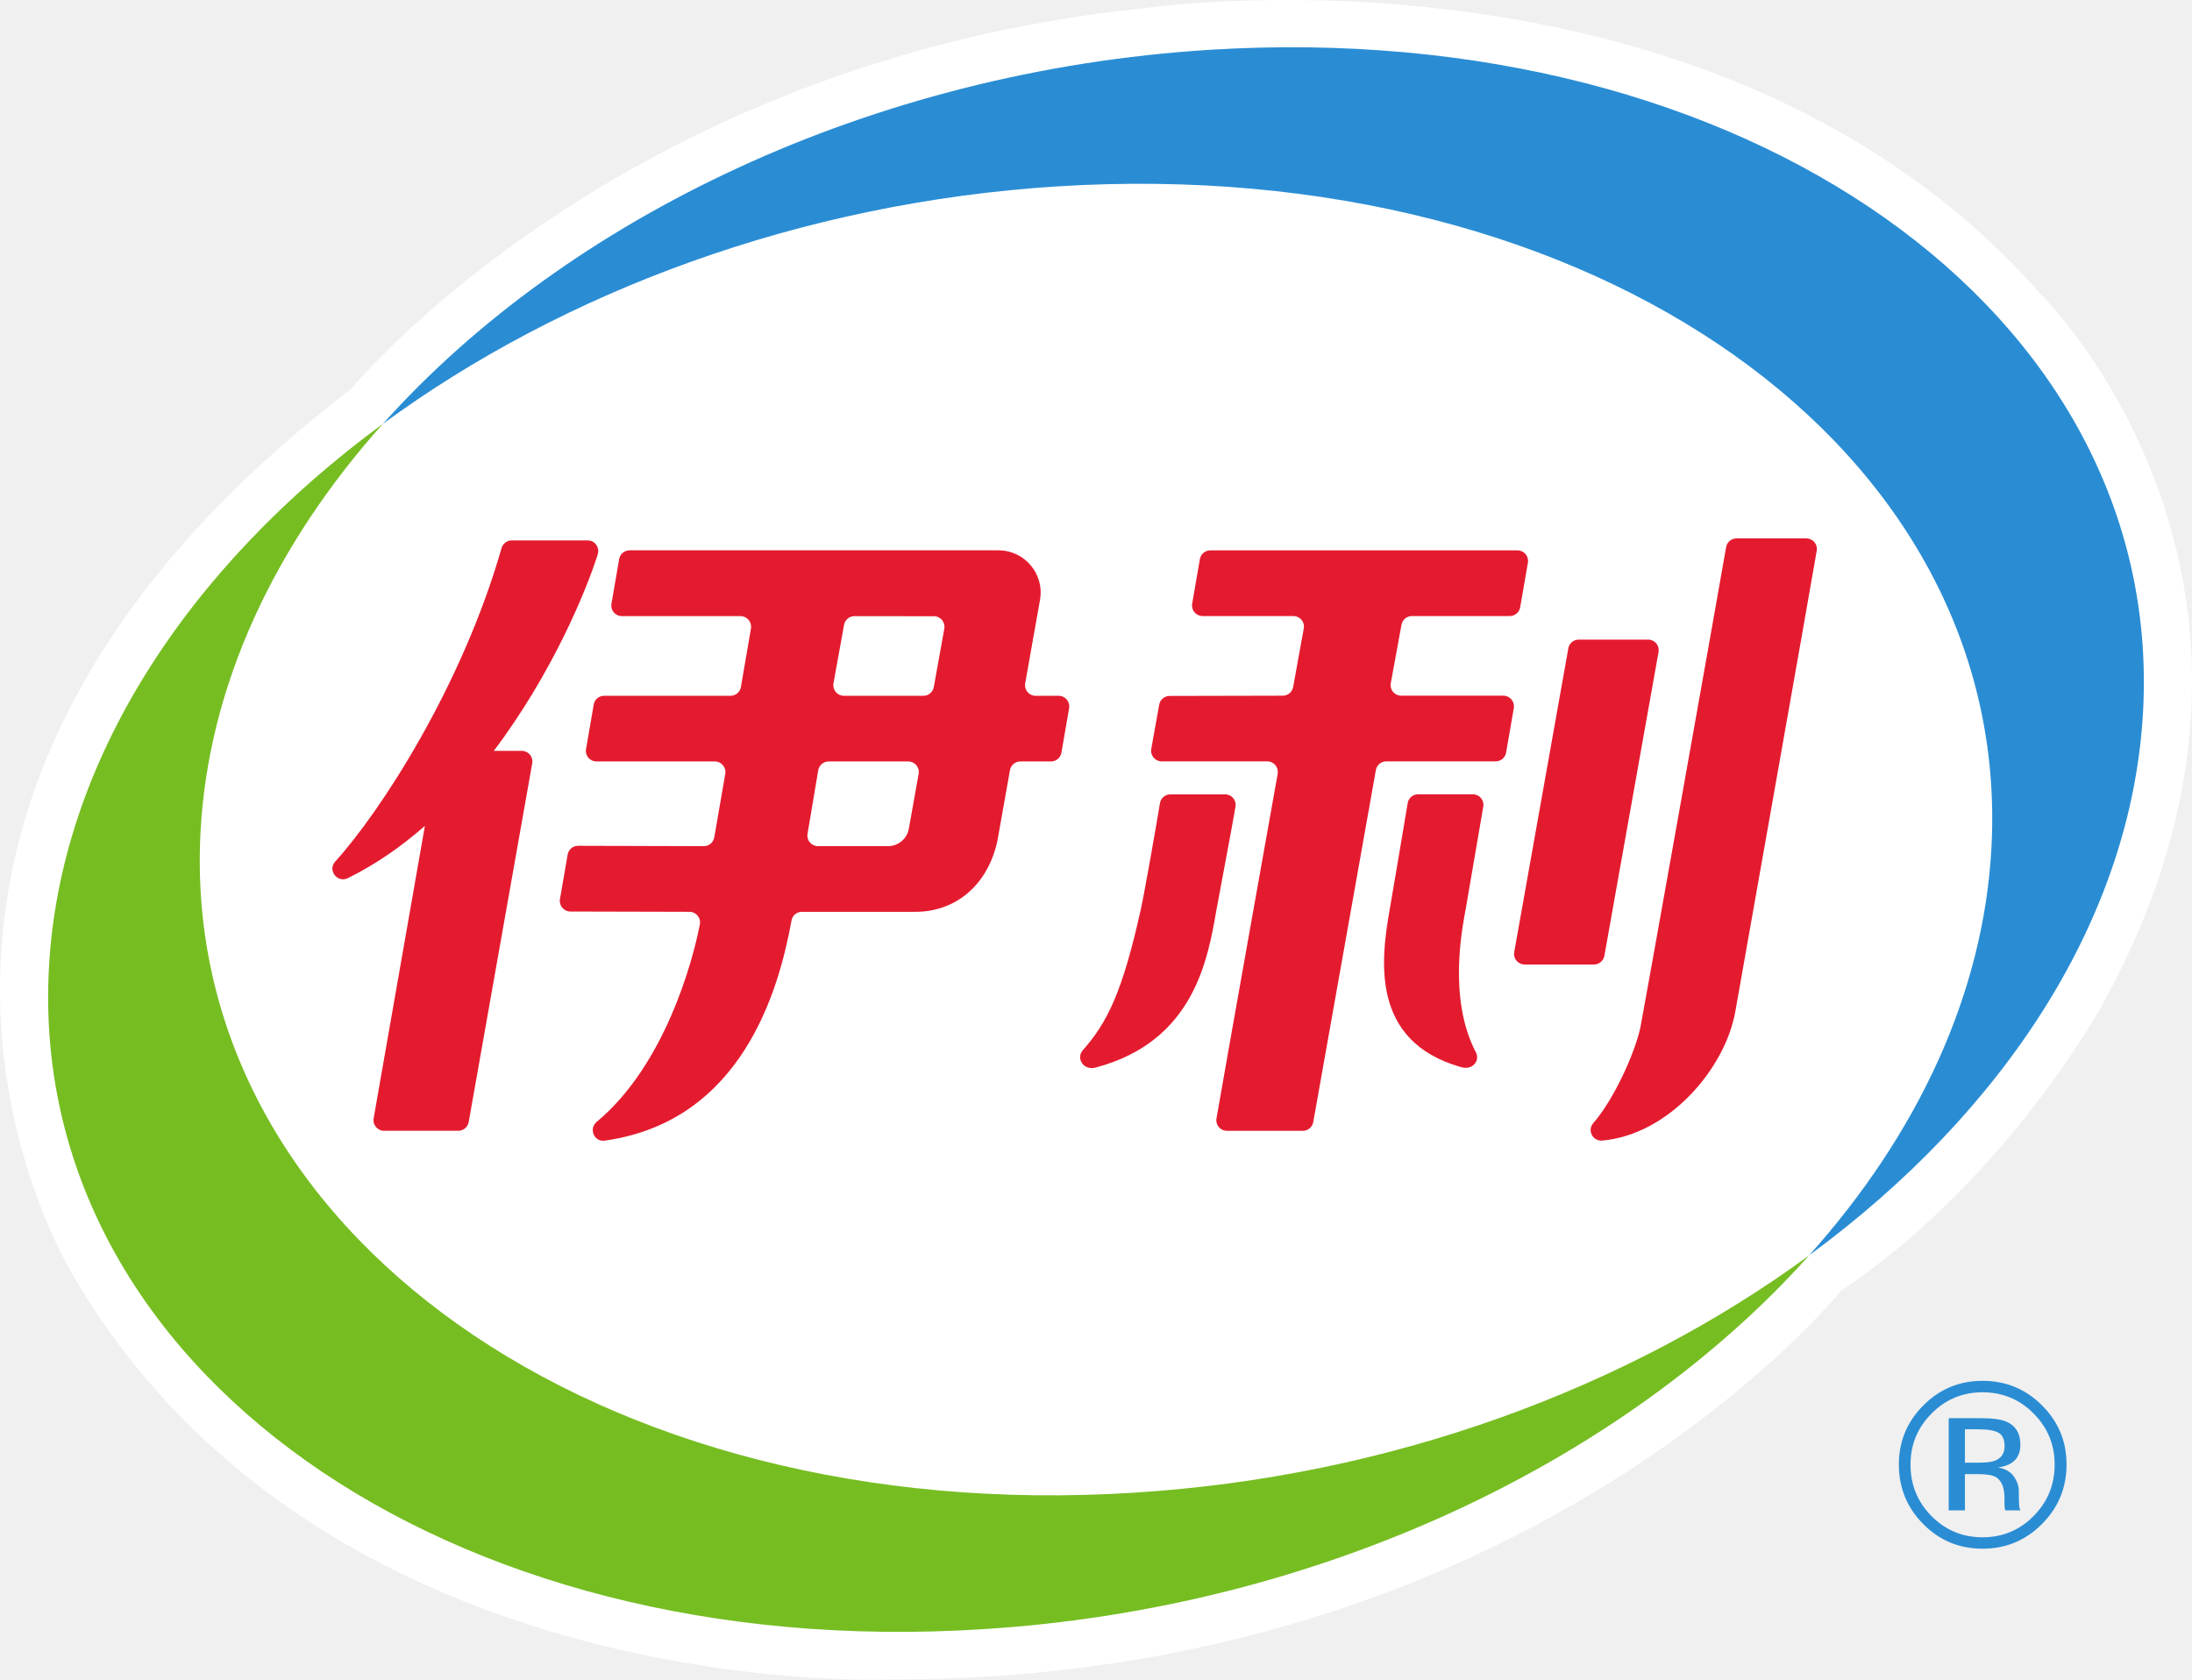
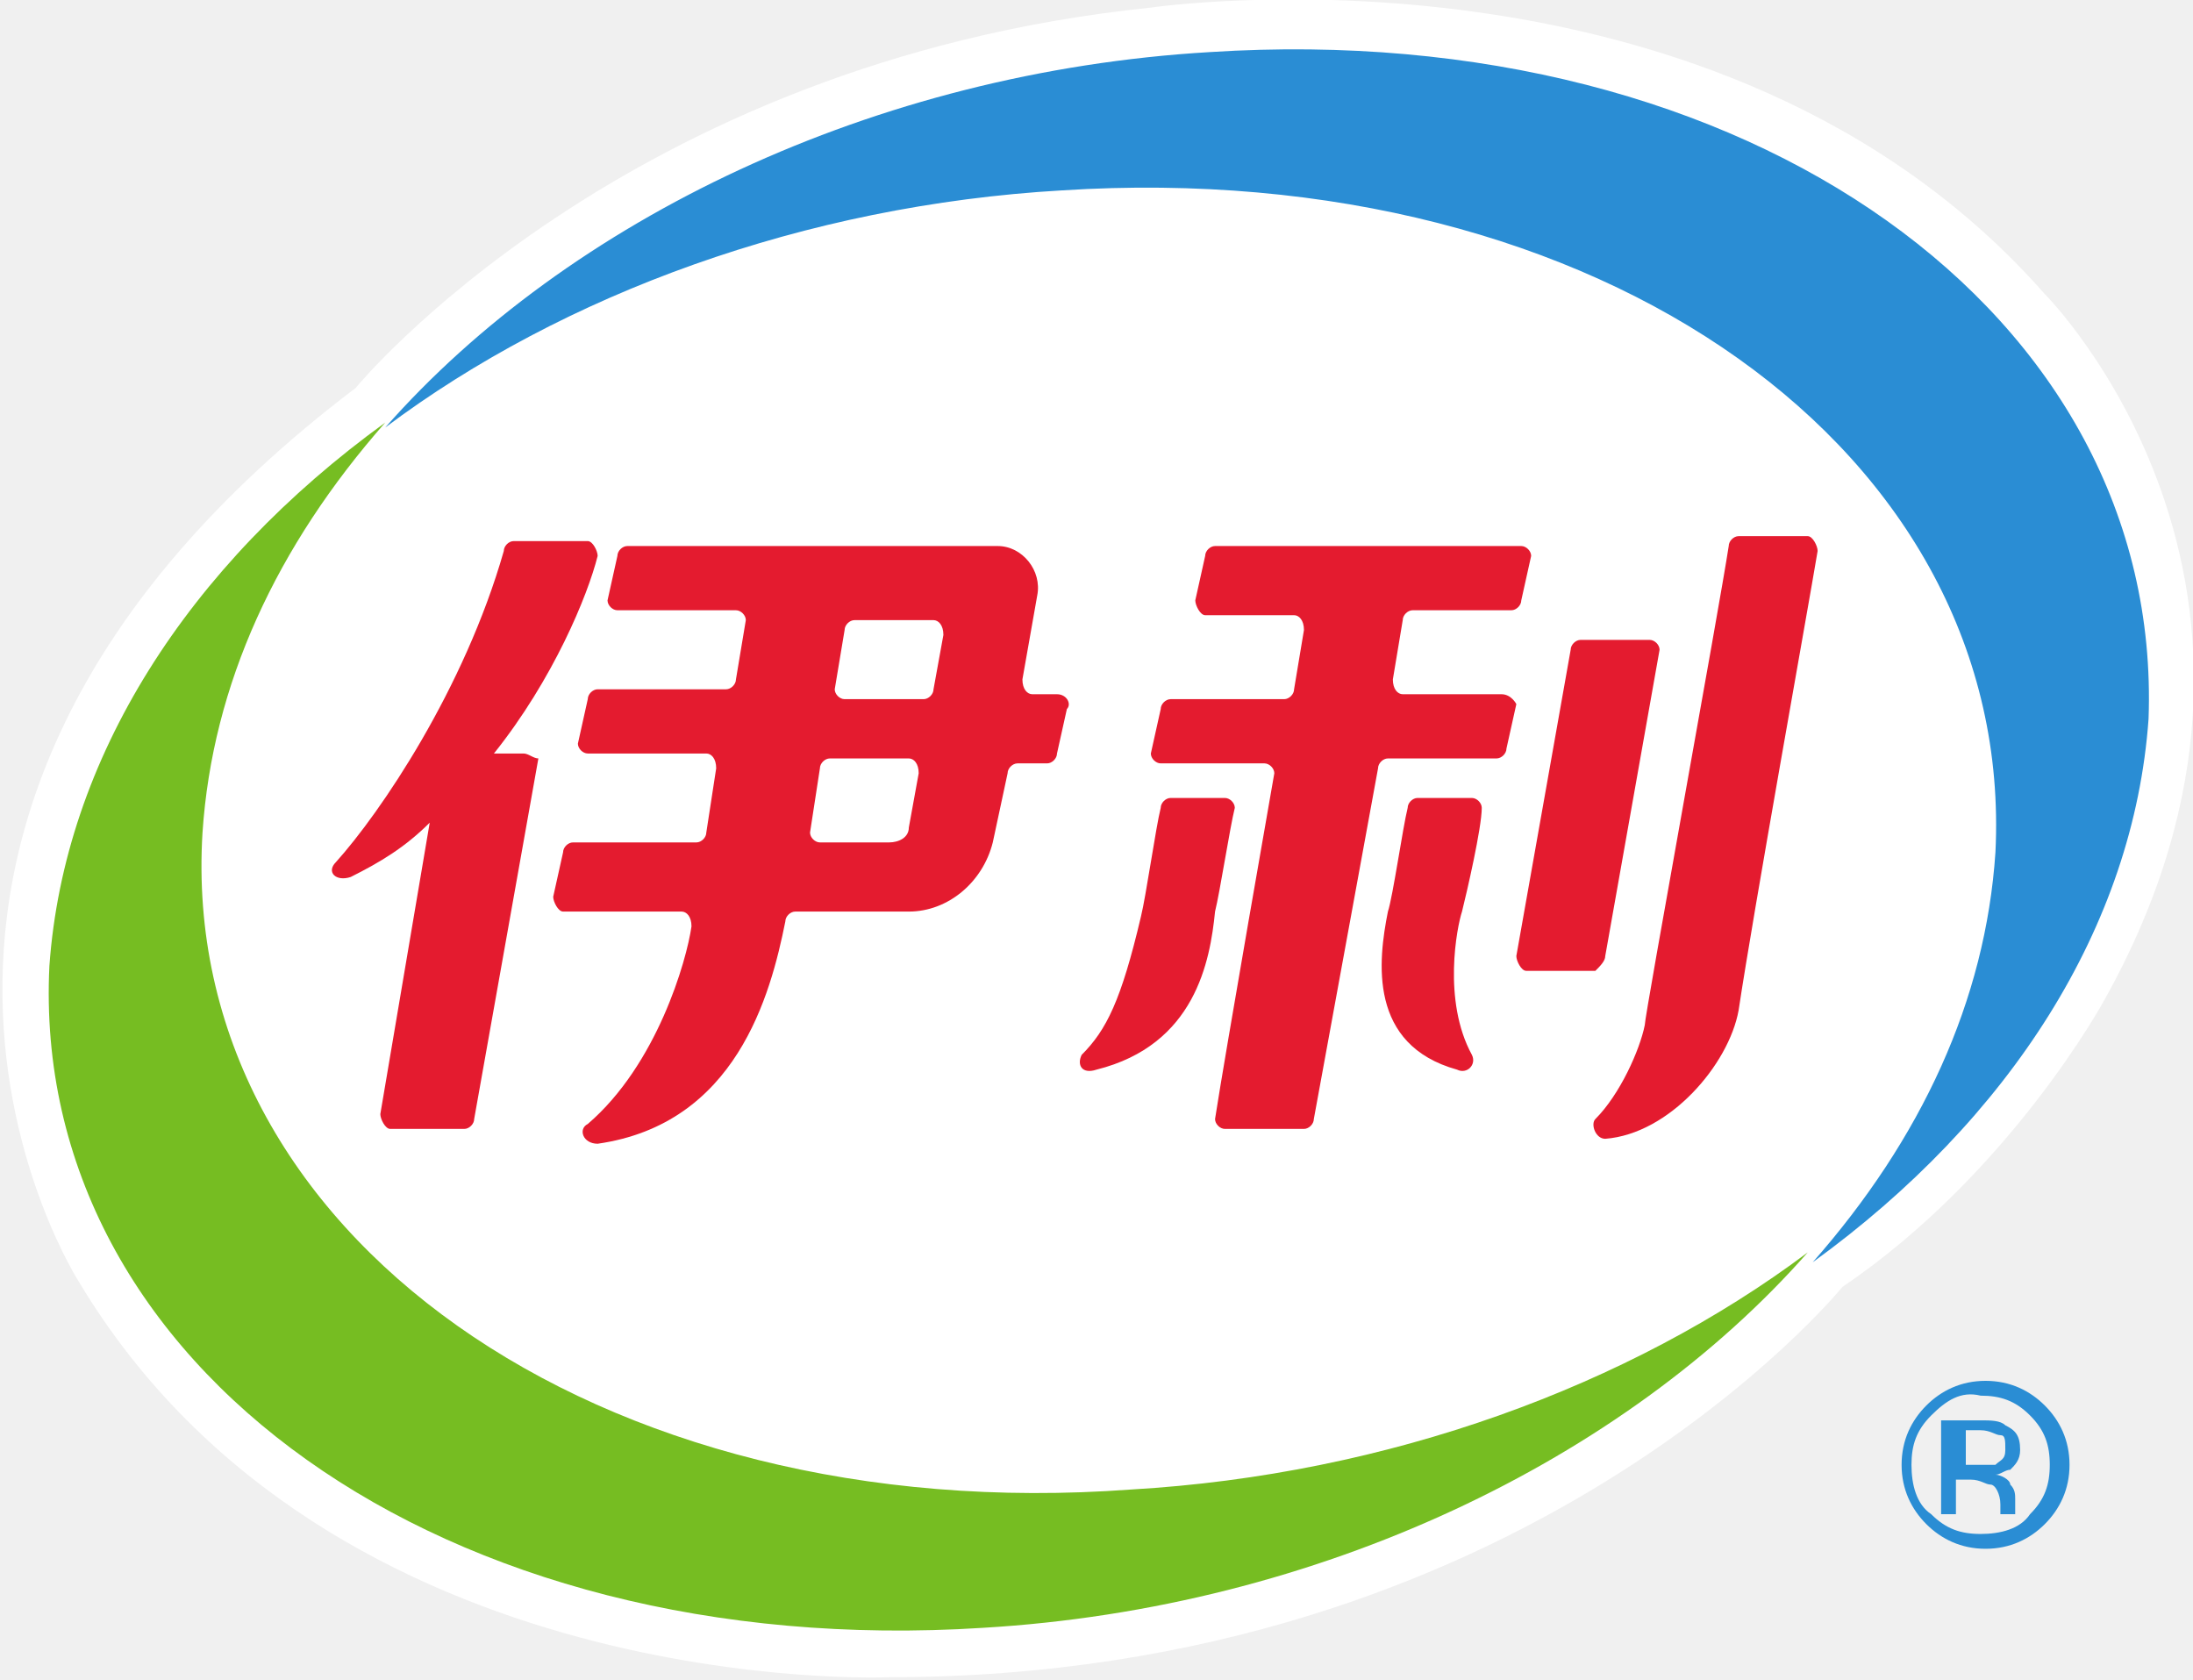
- <svg xmlns="http://www.w3.org/2000/svg" width="15.661mm" height="12mm" viewBox="0 0 15.661 12" version="1.1" id="svg1">
-   <defs id="defs1">
-     <clipPath clipPathUnits="userSpaceOnUse" id="clipPath949">
-       <path d="M 0,858.898 H 1207.558 V 0 H 0 Z" transform="translate(-118.5927,-347.3435)" id="path949" />
-     </clipPath>
-     <clipPath clipPathUnits="userSpaceOnUse" id="clipPath951">
-       <path d="M 0,858.898 H 1207.558 V 0 H 0 Z" transform="translate(-101.7312,-352.325)" id="path951" />
-     </clipPath>
-     <clipPath clipPathUnits="userSpaceOnUse" id="clipPath953">
-       <path d="M 0,858.898 H 1207.558 V 0 H 0 Z" transform="translate(-107.6823,-339.2448)" id="path953" />
-     </clipPath>
-     <clipPath clipPathUnits="userSpaceOnUse" id="clipPath955">
-       <path d="M 0,858.898 H 1207.558 V 0 H 0 Z" transform="translate(-113.8171,-342.4304)" id="path955" />
-     </clipPath>
-     <clipPath clipPathUnits="userSpaceOnUse" id="clipPath957">
-       <path d="M 0,858.898 H 1207.558 V 0 H 0 Z" transform="translate(-102.2568,-336.9982)" id="path957" />
-     </clipPath>
-     <clipPath clipPathUnits="userSpaceOnUse" id="clipPath959">
-       <path d="M 0,858.898 H 1207.558 V 0 H 0 Z" transform="translate(-107.2747,-336.9991)" id="path959" />
-     </clipPath>
-     <clipPath clipPathUnits="userSpaceOnUse" id="clipPath961">
-       <path d="M 0,858.898 H 1207.558 V 0 H 0 Z" transform="translate(-109.7275,-333.978)" id="path961" />
-     </clipPath>
-     <clipPath clipPathUnits="userSpaceOnUse" id="clipPath963">
-       <path d="M 0,858.898 H 1207.558 V 0 H 0 Z" transform="translate(-87.8028,-338.1276)" id="path963" />
-     </clipPath>
-     <clipPath clipPathUnits="userSpaceOnUse" id="clipPath965">
-       <path d="M 0,858.898 H 1207.558 V 0 H 0 Z" transform="translate(-98.6762,-339.2428)" id="path965" />
-     </clipPath>
-     <clipPath clipPathUnits="userSpaceOnUse" id="clipPath967">
-       <path d="M 0,858.898 H 1207.558 V 0 H 0 Z" transform="translate(-81.2957,-336.4783)" id="path967" />
-     </clipPath>
-     <clipPath clipPathUnits="userSpaceOnUse" id="clipPath969">
-       <path d="M 0,858.898 H 1207.558 V 0 H 0 Z" transform="translate(-101.7312,-352.325)" id="path969" />
-     </clipPath>
-     <clipPath clipPathUnits="userSpaceOnUse" id="clipPath971">
-       <path d="M 0,858.898 H 1207.558 V 0 H 0 Z" transform="translate(-117.7084,-324.3189)" id="path971" />
-     </clipPath>
-   </defs>
+ <svg xmlns="http://www.w3.org/2000/svg" xmlns:xlink="http://www.w3.org/1999/xlink" version="1.1" id="svg1" x="0px" y="0px" viewBox="0 0 44.4 34" style="enable-background:new 0 0 44.4 34;" xml:space="preserve">
+   <style type="text/css">
+ 	.st0{clip-path:url(#SVGID_00000041976112561487967080000015786447662599648643_);fill:#FFFFFF;}
+ 	.st1{clip-path:url(#SVGID_00000055676597853561733320000002143181554823082658_);fill:#FFFFFF;}
+ 	.st2{clip-path:url(#SVGID_00000146496713984433462690000009374152721747256511_);fill:#E41B2F;}
+ 	.st3{clip-path:url(#SVGID_00000036932818714930053730000001350530474117163199_);fill:#E41B2F;}
+ 	.st4{clip-path:url(#SVGID_00000073683040465011369110000018387723714693423761_);fill:#E41B2F;}
+ 	.st5{clip-path:url(#SVGID_00000044136811945312188620000009937608023121761213_);fill:#E41B2F;}
+ 	.st6{clip-path:url(#SVGID_00000078018252605914019860000010766065910509118143_);fill:#E41B2F;}
+ 	.st7{clip-path:url(#SVGID_00000010302701181261448550000012472032595032086183_);fill:#E41B2F;}
+ 	.st8{clip-path:url(#SVGID_00000134972197818532519290000003960558003774708128_);fill:#E41B2F;}
+ 	.st9{clip-path:url(#SVGID_00000045598224002798583300000004192078300960414909_);fill:#76BD22;}
+ 	.st10{clip-path:url(#SVGID_00000046319097255694324630000013178664264585331587_);fill:#2A8DD4;}
+ 	.st11{clip-path:url(#SVGID_00000090997815441504019550000002875248552614834831_);fill:#2A8DD4;}
+ </style>
  <g id="layer1" transform="translate(-20.59984,-108.9459)">
-     <path id="path948" d="m 0,0 c -6.58,7.518 -18.147,5.828 -18.147,5.828 -10.66,-1.075 -16.096,-7.711 -16.096,-7.711 -11.566,-8.849 -5.552,-18.096 -5.552,-18.096 5.104,-8.544 16.435,-8.041 16.435,-8.041 12.933,-0.045 19.287,7.869 19.287,7.869 3.382,2.269 5.298,5.802 5.298,5.802 C 5.921,-5.828 0,0 0,0" style="fill:#ffffff;fill-opacity:1;fill-rule:nonzero;stroke:none" transform="matrix(0.3527778,0,0,-0.3527778,35.19,111.0592)" clip-path="url(#clipPath949)" />
-     <path id="path950" d="m 0,0 c -6.827,-0.428 -12.974,-3.391 -16.707,-7.536 v 0 l -0.03,-0.033 c -0.002,-0.002 -0.003,-0.004 -0.005,-0.006 v 0.001 l -0.002,-0.003 0.002,0.002 c -3.958,-2.905 -6.544,-6.838 -6.764,-11.037 -0.423,-8.065 8.041,-14.065 18.904,-13.374 6.848,0.425 13.015,3.405 16.745,7.572 l -0.001,-10e-4 0.001,10e-4 v 0 l 0.002,0.001 0.032,0.024 v 0 c 3.938,2.903 6.511,6.825 6.73,11.01 C 19.33,-5.311 10.862,0.676 0,0" style="fill:#ffffff;fill-opacity:1;fill-rule:nonzero;stroke:none" transform="matrix(0.3527778,0,0,-0.3527778,29.24164,109.3018)" clip-path="url(#clipPath951)" />
-     <path id="path952" d="m 0,0 h -2.07 c -0.134,0 -0.235,0.121 -0.211,0.252 l 0.217,1.185 c 0.019,0.102 0.107,0.176 0.211,0.176 h 1.982 c 0.104,0 0.193,0.075 0.211,0.178 l 0.156,0.902 c 0.023,0.131 -0.078,0.25 -0.211,0.25 h -6.221 c -0.105,0 -0.193,-0.075 -0.211,-0.177 L -6.303,1.864 C -6.326,1.733 -6.225,1.613 -6.092,1.613 h 1.838 c 0.134,0 0.235,-0.12 0.211,-0.251 L -4.258,0.176 C -4.277,0.074 -4.365,0 -4.469,0 L -6.76,-0.005 c -0.104,0 -0.193,-0.075 -0.211,-0.177 L -7.132,-1.08 c -0.022,-0.13 0.079,-0.25 0.211,-0.25 h 2.139 c 0.132,0 0.233,-0.12 0.211,-0.25 0,0 -1.026,-5.743 -1.24,-6.983 -0.022,-0.13 0.078,-0.249 0.211,-0.249 h 1.538 c 0.104,0 0.193,0.074 0.211,0.176 l 1.268,7.129 c 0.018,0.103 0.107,0.177 0.211,0.177 h 2.216 c 0.104,0 0.193,0.075 0.211,0.178 L 0.211,-0.25 C 0.233,-0.12 0.133,0 0,0" style="fill:#e41b2f;fill-opacity:1;fill-rule:nonzero;stroke:none" transform="matrix(0.3527778,0,0,-0.3527778,31.34106,113.9162)" clip-path="url(#clipPath953)" />
-     <path id="path954" d="m 0,0 h -1.413 c -0.104,0 -0.193,-0.075 -0.211,-0.177 -0.22,-1.265 -1.695,-9.534 -1.736,-9.726 -0.11,-0.512 -0.529,-1.449 -0.955,-1.94 -0.127,-0.146 -0.009,-0.37 0.183,-0.352 1.348,0.121 2.49,1.456 2.694,2.613 0.348,1.973 1.437,8.099 1.649,9.333 C 0.233,-0.118 0.133,0 0,0" style="fill:#e41b2f;fill-opacity:1;fill-rule:nonzero;stroke:none" transform="matrix(0.3527778,0,0,-0.3527778,33.50528,112.7924)" clip-path="url(#clipPath955)" />
-     <path id="path956" d="m 0,0 c 0.022,0.13 -0.079,0.249 -0.211,0.249 h -1.108 c -0.104,0 -0.194,-0.076 -0.211,-0.179 -0.066,-0.401 -0.308,-1.79 -0.39,-2.161 -0.371,-1.666 -0.677,-2.283 -1.173,-2.843 -0.139,-0.158 0.007,-0.418 0.264,-0.349 1.99,0.529 2.268,2.191 2.443,3.192 C -0.323,-1.737 -0.073,-0.433 0,0" style="fill:#e41b2f;fill-opacity:1;fill-rule:nonzero;stroke:none" transform="matrix(0.3527778,0,0,-0.3527778,29.42706,114.7088)" clip-path="url(#clipPath957)" />
-     <path id="path958" d="M 0,0 C 0.022,0.131 -0.078,0.249 -0.211,0.249 H -1.32 c -0.105,0 -0.194,-0.075 -0.211,-0.179 -0.067,-0.399 -0.295,-1.761 -0.361,-2.135 -0.179,-1.018 -0.408,-2.692 1.446,-3.212 0.235,-0.067 0.383,0.135 0.296,0.301 -0.585,1.114 -0.255,2.621 -0.204,2.911 C -0.292,-1.712 -0.074,-0.433 0,0" style="fill:#e41b2f;fill-opacity:1;fill-rule:nonzero;stroke:none" transform="matrix(0.3527778,0,0,-0.3527778,31.19727,114.7085)" clip-path="url(#clipPath959)" />
-     <path id="path960" d="M 0,0 1.097,6.153 C 1.12,6.284 1.019,6.403 0.886,6.403 H -0.52 c -0.103,0 -0.192,-0.074 -0.21,-0.176 L -1.826,0.074 c -0.024,-0.131 0.077,-0.251 0.21,-0.251 h 1.405 c 0.104,0 0.193,0.074 0.211,0.177" style="fill:#e41b2f;fill-opacity:1;fill-rule:nonzero;stroke:none" transform="matrix(0.3527778,0,0,-0.3527778,32.06256,115.7742)" clip-path="url(#clipPath961)" />
-     <path id="path962" d="m 0,0 h -0.568 c 1.17,1.546 1.87,3.233 2.105,3.977 0.044,0.141 -0.054,0.285 -0.202,0.285 h -1.54 c -0.096,0 -0.179,-0.064 -0.205,-0.155 -0.804,-2.808 -2.457,-5.344 -3.369,-6.349 -0.159,-0.175 0.042,-0.439 0.254,-0.336 0.568,0.279 1.088,0.643 1.562,1.059 l -1.038,-5.924 c -0.023,-0.131 0.078,-0.251 0.211,-0.251 h 1.503 c 0.104,0 0.193,0.075 0.211,0.177 l 1.287,7.266 C 0.234,-0.12 0.133,0 0,0" style="fill:#e41b2f;fill-opacity:1;fill-rule:nonzero;stroke:none" transform="matrix(0.3527778,0,0,-0.3527778,24.32801,114.3104)" clip-path="url(#clipPath963)" />
-     <path id="path964" d="m 0,0 h -0.468 c -0.134,0 -0.234,0.121 -0.211,0.252 l 0.3,1.688 c 0.094,0.524 -0.309,1.006 -0.842,1.006 h -7.47 c -0.104,0 -0.193,-0.075 -0.211,-0.178 L -9.058,1.863 c -0.023,-0.13 0.078,-0.25 0.211,-0.25 h 2.403 c 0.133,0 0.233,-0.119 0.211,-0.25 L -6.436,0.178 C -6.453,0.075 -6.542,0 -6.646,0 h -2.56 C -9.311,0 -9.4,-0.075 -9.417,-0.178 L -9.573,-1.08 c -0.023,-0.13 0.078,-0.25 0.211,-0.25 h 2.398 c 0.133,0 0.234,-0.12 0.211,-0.252 l -0.223,-1.287 c -0.019,-0.102 -0.107,-0.176 -0.211,-0.176 l -2.547,0.007 c -0.104,0 -0.193,-0.075 -0.211,-0.178 l -0.156,-0.902 c -0.022,-0.131 0.079,-0.251 0.211,-0.251 l 2.412,-0.006 c 0.134,0 0.236,-0.121 0.21,-0.254 -0.14,-0.735 -0.705,-2.848 -2.089,-4 -0.166,-0.139 -0.052,-0.41 0.162,-0.38 2.778,0.391 3.525,3.036 3.784,4.459 0.018,0.102 0.106,0.175 0.21,0.175 h 2.296 c 0.841,0 1.474,0.563 1.663,1.436 l 0.254,1.429 c 0.016,0.104 0.106,0.18 0.211,0.18 h 0.621 c 0.104,0 0.193,0.075 0.211,0.178 L 0.211,-0.25 C 0.233,-0.12 0.133,0 0,0 m -3.036,-2.696 c -0.038,-0.202 -0.215,-0.349 -0.421,-0.349 h -1.419 c -0.133,0 -0.234,0.119 -0.211,0.25 l 0.217,1.288 c 0.018,0.102 0.107,0.177 0.211,0.177 h 1.612 c 0.134,0 0.235,-0.122 0.21,-0.253 z M -2.53,0.175 C -2.549,0.074 -2.637,0 -2.741,0 H -4.35 c -0.133,0 -0.233,0.119 -0.212,0.249 l 0.214,1.185 c 0.018,0.103 0.106,0.179 0.211,0.179 0.533,0 1.229,-10e-4 1.611,-0.002 0.133,0 0.233,-0.121 0.209,-0.252 z" style="fill:#e41b2f;fill-opacity:1;fill-rule:nonzero;stroke:none" transform="matrix(0.3527778,0,0,-0.3527778,28.16391,113.9169)" clip-path="url(#clipPath965)" />
-     <path id="path966" d="M 0,0 C 0.156,2.982 1.507,5.83 3.693,8.272 -0.264,5.367 -2.851,1.434 -3.071,-2.765 -3.494,-10.831 4.97,-16.83 15.833,-16.139 c 6.848,0.424 13.015,3.405 16.746,7.571 -3.65,-2.678 -8.464,-4.483 -13.675,-4.806 C 8.041,-14.065 -0.423,-8.065 0,0" style="fill:#76bd22;fill-opacity:1;fill-rule:nonzero;stroke:none" transform="matrix(0.3527778,0,0,-0.3527778,22.03245,114.8922)" clip-path="url(#clipPath967)" />
-     <path id="path968" d="m 0,0 c -6.848,-0.429 -13.013,-3.409 -16.742,-7.575 3.648,2.678 8.461,4.483 13.671,4.81 10.862,0.676 19.33,-5.312 18.907,-13.379 -0.156,-2.981 -1.507,-5.829 -3.693,-8.27 3.958,2.905 6.544,6.838 6.764,11.035 C 19.33,-5.311 10.862,0.676 0,0" style="fill:#2a8dd4;fill-opacity:1;fill-rule:nonzero;stroke:none" transform="matrix(0.3527778,0,0,-0.3527778,29.24164,109.3018)" clip-path="url(#clipPath969)" />
-     <path id="path970" d="m 0,0 c -0.083,0.046 -0.215,0.069 -0.398,0.069 h -0.281 v -0.675 h 0.297 c 0.139,0 0.244,0.013 0.314,0.041 0.128,0.051 0.192,0.148 0.192,0.292 C 0.124,-0.137 0.083,-0.046 0,0 m -0.355,0.294 c 0.232,0 0.401,-0.022 0.509,-0.067 0.193,-0.081 0.29,-0.238 0.29,-0.473 0,-0.167 -0.061,-0.29 -0.182,-0.368 -0.065,-0.042 -0.155,-0.072 -0.27,-0.091 0.146,-0.023 0.253,-0.084 0.32,-0.182 0.068,-0.099 0.101,-0.195 0.101,-0.289 v -0.137 c 0,-0.043 0.002,-0.089 0.005,-0.138 0.003,-0.05 0.009,-0.082 0.016,-0.098 L 0.446,-1.572 H 0.138 C 0.137,-1.565 0.135,-1.559 0.133,-1.553 0.132,-1.547 0.13,-1.54 0.129,-1.532 l -0.007,0.06 v 0.147 c 0,0.216 -0.059,0.358 -0.176,0.427 -0.069,0.04 -0.191,0.06 -0.366,0.06 h -0.259 v -0.734 h -0.329 v 1.866 z m -1,0.095 c -0.284,-0.286 -0.426,-0.631 -0.426,-1.035 0,-0.407 0.141,-0.754 0.424,-1.041 0.284,-0.287 0.629,-0.431 1.034,-0.431 0.406,0 0.751,0.144 1.035,0.431 0.284,0.287 0.426,0.634 0.426,1.041 0,0.404 -0.142,0.749 -0.426,1.035 -0.285,0.287 -0.63,0.43 -1.035,0.43 -0.402,0 -0.746,-0.143 -1.032,-0.43 m 2.236,-2.238 c -0.332,-0.334 -0.733,-0.5 -1.204,-0.5 -0.47,0 -0.871,0.166 -1.201,0.5 -0.328,0.331 -0.493,0.733 -0.493,1.206 0,0.467 0.166,0.867 0.498,1.198 0.33,0.331 0.729,0.496 1.196,0.496 0.471,0 0.872,-0.165 1.204,-0.496 0.332,-0.33 0.498,-0.729 0.498,-1.198 0,-0.471 -0.166,-0.873 -0.498,-1.206" style="fill:#2a8dd4;fill-opacity:1;fill-rule:nonzero;stroke:none" transform="matrix(0.3527778,0,0,-0.3527778,34.87805,119.1818)" clip-path="url(#clipPath971)" />
+     <g>
+       <defs>
+         <rect id="SVGID_1_" x="-56.6" y="-396.6" width="1207.6" height="858.9" />
+       </defs>
+       <clipPath id="SVGID_00000168839312385755650840000017560004375476860576_">
+         <use xlink:href="#SVGID_1_" style="overflow:visible;" />
+       </clipPath>
+       <path id="path948" style="clip-path:url(#SVGID_00000168839312385755650840000017560004375476860576_);fill:#FFFFFF;" d="    M62,114.9c-6.6-7.5-18.1-5.8-18.1-5.8c-10.7,1.1-16.1,7.7-16.1,7.7c-11.6,8.8-5.6,18.1-5.6,18.1c5.1,8.5,16.4,8,16.4,8    c12.9,0,19.3-7.9,19.3-7.9c3.4-2.3,5.3-5.8,5.3-5.8C67.9,120.8,62,114.9,62,114.9" />
+     </g>
+     <g>
+       <defs>
+         <rect id="SVGID_00000098931718612551452450000002411341252138013335_" x="-56.6" y="-396.6" width="1207.6" height="858.9" />
+       </defs>
+       <clipPath id="SVGID_00000108286660303517529170000002363600742859012781_">
+         <use xlink:href="#SVGID_00000098931718612551452450000002411341252138013335_" style="overflow:visible;" />
+       </clipPath>
+       <path id="path950" style="clip-path:url(#SVGID_00000108286660303517529170000002363600742859012781_);fill:#FFFFFF;" d="    M45.1,110c-6.8,0.4-13,3.4-16.7,7.5l0,0l0,0c0,0,0,0,0,0v0l0,0l0,0c-4,2.9-6.5,6.8-6.8,11c-0.4,8.1,8,14.1,18.9,13.4    c6.8-0.4,13-3.4,16.7-7.6l0,0l0,0l0,0l0,0l0,0l0,0c3.9-2.9,6.5-6.8,6.7-11C64.4,115.3,56,109.3,45.1,110" />
+     </g>
+     <g>
+       <defs>
+         <rect id="SVGID_00000091736546962455936260000012089797190747029927_" x="-56.6" y="-396.6" width="1207.6" height="858.9" />
+       </defs>
+       <clipPath id="SVGID_00000064349870745966428630000017956979668322858923_">
+         <use xlink:href="#SVGID_00000091736546962455936260000012089797190747029927_" style="overflow:visible;" />
+       </clipPath>
+       <path id="path952" style="clip-path:url(#SVGID_00000064349870745966428630000017956979668322858923_);fill:#E41B2F;" d="M51,123    H49c-0.1,0-0.2-0.1-0.2-0.3l0.2-1.2c0-0.1,0.1-0.2,0.2-0.2h2c0.1,0,0.2-0.1,0.2-0.2l0.2-0.9c0-0.1-0.1-0.2-0.2-0.2h-6.2    c-0.1,0-0.2,0.1-0.2,0.2l-0.2,0.9c0,0.1,0.1,0.3,0.2,0.3h1.8c0.1,0,0.2,0.1,0.2,0.3l-0.2,1.2c0,0.1-0.1,0.2-0.2,0.2l-2.3,0    c-0.1,0-0.2,0.1-0.2,0.2l-0.2,0.9c0,0.1,0.1,0.2,0.2,0.2h2.1c0.1,0,0.2,0.1,0.2,0.2c0,0-1,5.7-1.2,7c0,0.1,0.1,0.2,0.2,0.2H47    c0.1,0,0.2-0.1,0.2-0.2l1.3-7.1c0-0.1,0.1-0.2,0.2-0.2h2.2c0.1,0,0.2-0.1,0.2-0.2l0.2-0.9C51.3,123.2,51.2,123,51,123" />
+     </g>
+     <g>
+       <defs>
+         <rect id="SVGID_00000013910668445628497100000008121797932691577758_" x="-56.6" y="-396.6" width="1207.6" height="858.9" />
+       </defs>
+       <clipPath id="SVGID_00000088834502753970506340000014364210527309229995_">
+         <use xlink:href="#SVGID_00000013910668445628497100000008121797932691577758_" style="overflow:visible;" />
+       </clipPath>
+       <path id="path954" style="clip-path:url(#SVGID_00000088834502753970506340000014364210527309229995_);fill:#E41B2F;" d="    M57.2,119.8h-1.4c-0.1,0-0.2,0.1-0.2,0.2c-0.2,1.3-1.7,9.5-1.7,9.7c-0.1,0.5-0.5,1.4-1,1.9c-0.1,0.1,0,0.4,0.2,0.4    c1.3-0.1,2.5-1.5,2.7-2.6c0.3-2,1.4-8.1,1.6-9.3C57.4,120,57.3,119.8,57.2,119.8" />
+     </g>
+     <g>
+       <defs>
+         <rect id="SVGID_00000093153017352063915870000009312967056538692745_" x="-56.6" y="-396.6" width="1207.6" height="858.9" />
+       </defs>
+       <clipPath id="SVGID_00000049922165256189760630000011672562250702648469_">
+         <use xlink:href="#SVGID_00000093153017352063915870000009312967056538692745_" style="overflow:visible;" />
+       </clipPath>
+       <path id="path956" style="clip-path:url(#SVGID_00000049922165256189760630000011672562250702648469_);fill:#E41B2F;" d="    M45.6,125.3c0-0.1-0.1-0.2-0.2-0.2h-1.1c-0.1,0-0.2,0.1-0.2,0.2c-0.1,0.4-0.3,1.8-0.4,2.2c-0.4,1.7-0.7,2.3-1.2,2.8    c-0.1,0.2,0,0.4,0.3,0.3c2-0.5,2.3-2.2,2.4-3.2C45.3,127,45.5,125.7,45.6,125.3" />
+     </g>
+     <g>
+       <defs>
+         <rect id="SVGID_00000060715018668276637980000014384019864940843173_" x="-56.6" y="-396.6" width="1207.6" height="858.9" />
+       </defs>
+       <clipPath id="SVGID_00000129202146012384112110000010858741329638836926_">
+         <use xlink:href="#SVGID_00000060715018668276637980000014384019864940843173_" style="overflow:visible;" />
+       </clipPath>
+       <path id="path958" style="clip-path:url(#SVGID_00000129202146012384112110000010858741329638836926_);fill:#E41B2F;" d="    M50.6,125.3c0-0.1-0.1-0.2-0.2-0.2h-1.1c-0.1,0-0.2,0.1-0.2,0.2c-0.1,0.4-0.3,1.8-0.4,2.1c-0.2,1-0.4,2.7,1.4,3.2    c0.2,0.1,0.4-0.1,0.3-0.3c-0.6-1.1-0.3-2.6-0.2-2.9C50.3,127,50.6,125.7,50.6,125.3" />
+     </g>
+     <g>
+       <defs>
+         <rect id="SVGID_00000049222965216963302500000012559528722449486511_" x="-56.6" y="-396.6" width="1207.6" height="858.9" />
+       </defs>
+       <clipPath id="SVGID_00000143616679843705666160000014391015355532673961_">
+         <use xlink:href="#SVGID_00000049222965216963302500000012559528722449486511_" style="overflow:visible;" />
+       </clipPath>
+       <path id="path960" style="clip-path:url(#SVGID_00000143616679843705666160000014391015355532673961_);fill:#E41B2F;" d="    M53.1,128.3l1.1-6.2c0-0.1-0.1-0.2-0.2-0.2h-1.4c-0.1,0-0.2,0.1-0.2,0.2l-1.1,6.2c0,0.1,0.1,0.3,0.2,0.3h1.4    C53,128.5,53.1,128.4,53.1,128.3" />
+     </g>
+     <g>
+       <defs>
+         <rect id="SVGID_00000156570525243081896360000001832237418007653278_" x="-56.6" y="-396.6" width="1207.6" height="858.9" />
+       </defs>
+       <clipPath id="SVGID_00000070810551064069270420000001839016476508139180_">
+         <use xlink:href="#SVGID_00000156570525243081896360000001832237418007653278_" style="overflow:visible;" />
+       </clipPath>
+       <path id="path962" style="clip-path:url(#SVGID_00000070810551064069270420000001839016476508139180_);fill:#E41B2F;" d="    M31.2,124.2h-0.6c1.2-1.5,1.9-3.2,2.1-4c0-0.1-0.1-0.3-0.2-0.3H31c-0.1,0-0.2,0.1-0.2,0.2c-0.8,2.8-2.5,5.3-3.4,6.3    c-0.2,0.2,0,0.4,0.3,0.3c0.6-0.3,1.1-0.6,1.6-1.1l-1,5.9c0,0.1,0.1,0.3,0.2,0.3h1.5c0.1,0,0.2-0.1,0.2-0.2l1.3-7.3    C31.4,124.3,31.3,124.2,31.2,124.2" />
+     </g>
+     <g>
+       <defs>
+         <rect id="SVGID_00000106116048282137195090000003350855083139187633_" x="-56.6" y="-396.6" width="1207.6" height="858.9" />
+       </defs>
+       <clipPath id="SVGID_00000059278971460879105820000014073202949373881272_">
+         <use xlink:href="#SVGID_00000106116048282137195090000003350855083139187633_" style="overflow:visible;" />
+       </clipPath>
+       <path id="path964" style="clip-path:url(#SVGID_00000059278971460879105820000014073202949373881272_);fill:#E41B2F;" d="M42,123    h-0.5c-0.1,0-0.2-0.1-0.2-0.3l0.3-1.7c0.1-0.5-0.3-1-0.8-1h-7.5c-0.1,0-0.2,0.1-0.2,0.2l-0.2,0.9c0,0.1,0.1,0.2,0.2,0.2h2.4    c0.1,0,0.2,0.1,0.2,0.2l-0.2,1.2c0,0.1-0.1,0.2-0.2,0.2h-2.6c-0.1,0-0.2,0.1-0.2,0.2l-0.2,0.9c0,0.1,0.1,0.2,0.2,0.2h2.4    c0.1,0,0.2,0.1,0.2,0.3l-0.2,1.3c0,0.1-0.1,0.2-0.2,0.2l-2.5,0c-0.1,0-0.2,0.1-0.2,0.2l-0.2,0.9c0,0.1,0.1,0.3,0.2,0.3l2.4,0    c0.1,0,0.2,0.1,0.2,0.3c-0.1,0.7-0.7,2.8-2.1,4c-0.2,0.1-0.1,0.4,0.2,0.4c2.8-0.4,3.5-3,3.8-4.5c0-0.1,0.1-0.2,0.2-0.2h2.3    c0.8,0,1.5-0.6,1.7-1.4l0.3-1.4c0-0.1,0.1-0.2,0.2-0.2h0.6c0.1,0,0.2-0.1,0.2-0.2l0.2-0.9C42.3,123.2,42.2,123,42,123 M39,125.7    c0,0.2-0.2,0.3-0.4,0.3h-1.4c-0.1,0-0.2-0.1-0.2-0.2l0.2-1.3c0-0.1,0.1-0.2,0.2-0.2H39c0.1,0,0.2,0.1,0.2,0.3L39,125.7z     M39.5,122.9c0,0.1-0.1,0.2-0.2,0.2h-1.6c-0.1,0-0.2-0.1-0.2-0.2l0.2-1.2c0-0.1,0.1-0.2,0.2-0.2c0.5,0,1.2,0,1.6,0    c0.1,0,0.2,0.1,0.2,0.3L39.5,122.9z" />
+     </g>
+     <g>
+       <defs>
+         <rect id="SVGID_00000183934328653979884400000001198530422168671924_" x="-56.6" y="-396.6" width="1207.6" height="858.9" />
+       </defs>
+       <clipPath id="SVGID_00000132051358178435618710000016383018030881510322_">
+         <use xlink:href="#SVGID_00000183934328653979884400000001198530422168671924_" style="overflow:visible;" />
+       </clipPath>
+       <path id="path966" style="clip-path:url(#SVGID_00000132051358178435618710000016383018030881510322_);fill:#76BD22;" d="    M24.7,125.8c0.2-3,1.5-5.8,3.7-8.3c-4,2.9-6.5,6.8-6.8,11c-0.4,8.1,8,14.1,18.9,13.4c6.8-0.4,13-3.4,16.7-7.6    c-3.6,2.7-8.5,4.5-13.7,4.8C32.7,139.9,24.2,133.9,24.7,125.8" />
+     </g>
+     <g>
+       <defs>
+         <rect id="SVGID_00000078747766716718314120000002495020968348904619_" x="-56.6" y="-396.6" width="1207.6" height="858.9" />
+       </defs>
+       <clipPath id="SVGID_00000047026754765420012760000001179455397694613923_">
+         <use xlink:href="#SVGID_00000078747766716718314120000002495020968348904619_" style="overflow:visible;" />
+       </clipPath>
+       <path id="path968" style="clip-path:url(#SVGID_00000047026754765420012760000001179455397694613923_);fill:#2A8DD4;" d="    M45.1,110c-6.8,0.4-13,3.4-16.7,7.6c3.6-2.7,8.5-4.5,13.7-4.8c10.9-0.7,19.3,5.3,18.9,13.4c-0.2,3-1.5,5.8-3.7,8.3    c4-2.9,6.5-6.8,6.8-11C64.4,115.3,56,109.3,45.1,110" />
+     </g>
+     <g>
+       <defs>
+         <rect id="SVGID_00000157267087139433323880000012222840739221423509_" x="-56.6" y="-396.6" width="1207.6" height="858.9" />
+       </defs>
+       <clipPath id="SVGID_00000067207649999495339790000010292028763297051050_">
+         <use xlink:href="#SVGID_00000157267087139433323880000012222840739221423509_" style="overflow:visible;" />
+       </clipPath>
+       <path id="path970" style="clip-path:url(#SVGID_00000067207649999495339790000010292028763297051050_);fill:#2A8DD4;" d="    M61.1,138c-0.1,0-0.2-0.1-0.4-0.1h-0.3v0.7h0.3c0.1,0,0.2,0,0.3,0c0.1-0.1,0.2-0.1,0.2-0.3C61.2,138.1,61.2,138,61.1,138     M60.7,137.7c0.2,0,0.4,0,0.5,0.1c0.2,0.1,0.3,0.2,0.3,0.5c0,0.2-0.1,0.3-0.2,0.4c-0.1,0-0.2,0.1-0.3,0.1c0.1,0,0.3,0.1,0.3,0.2    c0.1,0.1,0.1,0.2,0.1,0.3v0.1c0,0,0,0.1,0,0.1c0,0.1,0,0.1,0,0.1l0,0h-0.3c0,0,0,0,0,0c0,0,0,0,0,0l0-0.1v-0.1    c0-0.2-0.1-0.4-0.2-0.4c-0.1,0-0.2-0.1-0.4-0.1h-0.3v0.7h-0.3v-1.9H60.7z M59.7,137.6c-0.3,0.3-0.4,0.6-0.4,1c0,0.4,0.1,0.8,0.4,1    c0.3,0.3,0.6,0.4,1,0.4c0.4,0,0.8-0.1,1-0.4c0.3-0.3,0.4-0.6,0.4-1c0-0.4-0.1-0.7-0.4-1c-0.3-0.3-0.6-0.4-1-0.4    C60.3,137.1,60,137.3,59.7,137.6 M62,139.8c-0.3,0.3-0.7,0.5-1.2,0.5c-0.5,0-0.9-0.2-1.2-0.5c-0.3-0.3-0.5-0.7-0.5-1.2    c0-0.5,0.2-0.9,0.5-1.2c0.3-0.3,0.7-0.5,1.2-0.5c0.5,0,0.9,0.2,1.2,0.5c0.3,0.3,0.5,0.7,0.5,1.2C62.5,139.1,62.3,139.5,62,139.8" />
+     </g>
  </g>
</svg>
